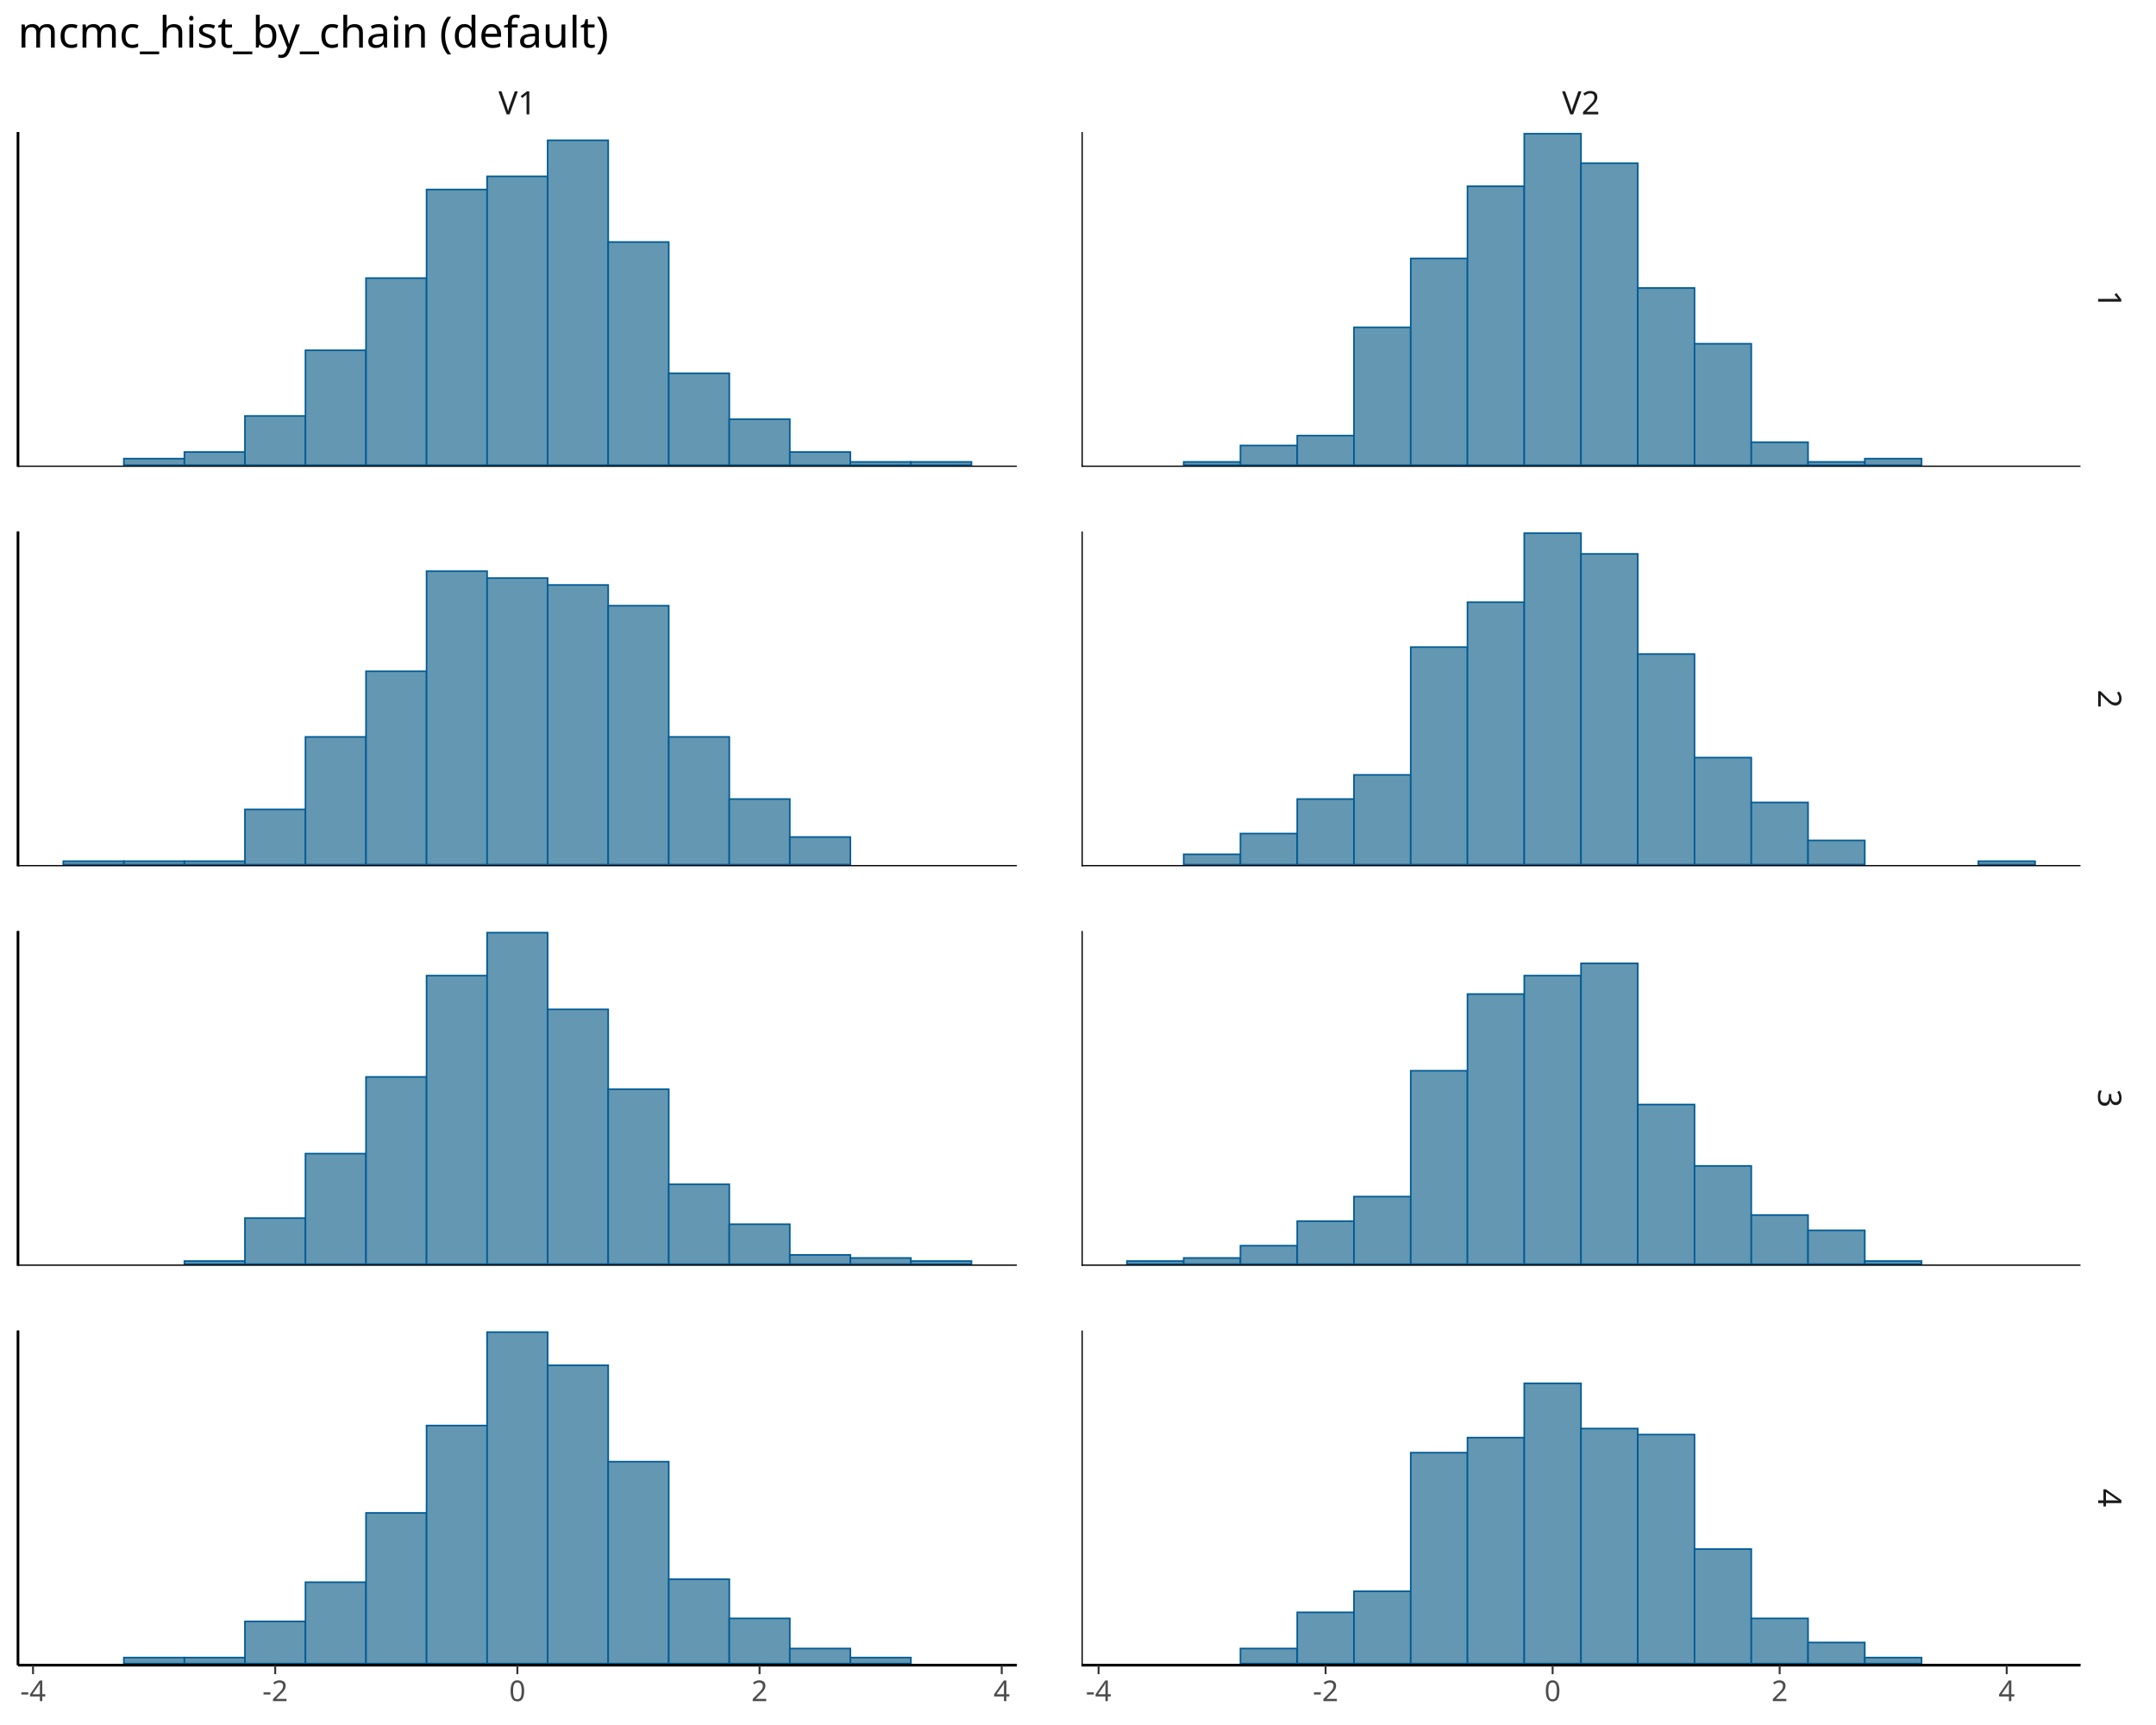
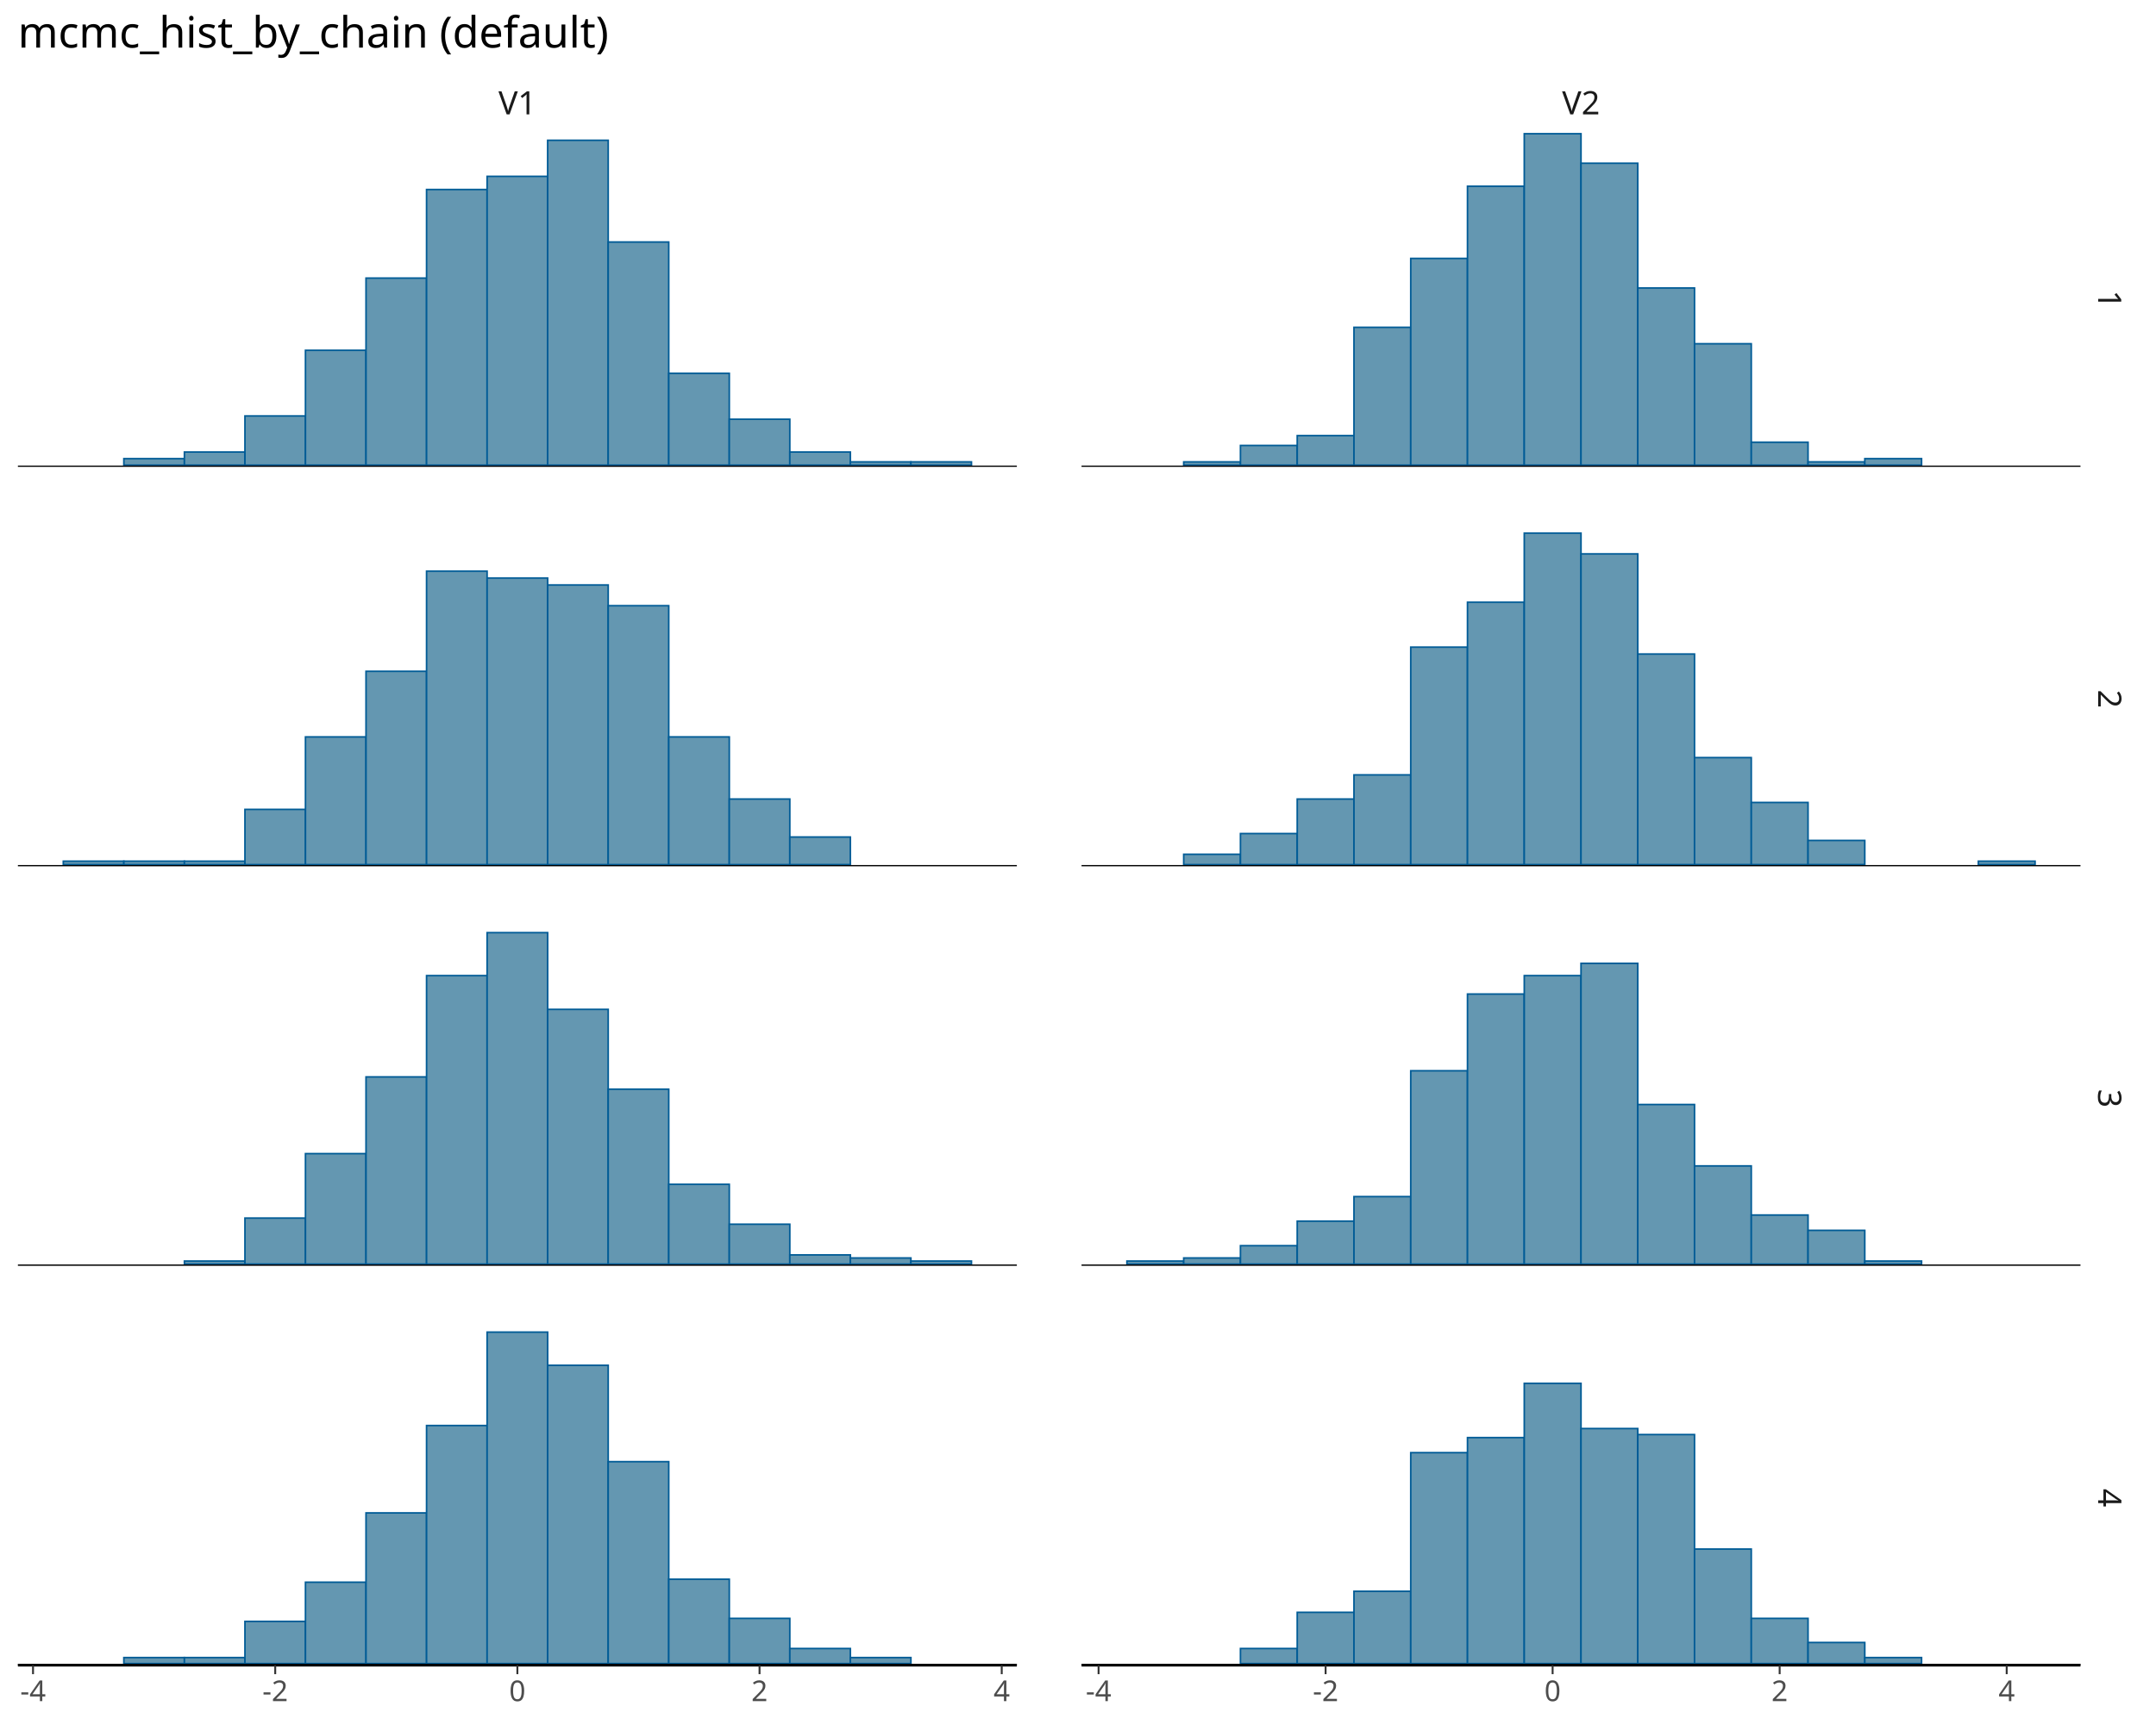
<svg xmlns="http://www.w3.org/2000/svg" class="svglite" data-engine-version="2.0" width="720.00pt" height="576.00pt" viewBox="0 0 720.00 576.00">
  <defs>
    <style type="text/css">
    .svglite line, .svglite polyline, .svglite polygon, .svglite path, .svglite rect, .svglite circle {
      fill: none;
      stroke: #000000;
      stroke-linecap: round;
      stroke-linejoin: round;
      stroke-miterlimit: 10.00;
    }
  </style>
  </defs>
  <rect width="100%" height="100%" style="stroke: none; fill: #FFFFFF;" />
  <defs>
    <clipPath id="cpMC4wMHw3MjAuMDB8MC4wMHw1NzYuMDA=">
      <rect x="0.00" y="0.00" width="720.00" height="576.00" />
    </clipPath>
  </defs>
  <g clip-path="url(#cpMC4wMHw3MjAuMDB8MC4wMHw1NzYuMDA=)">
</g>
  <defs>
    <clipPath id="cpNS45OHwzMzkuNTh8NDQuMDl8MTU1Ljg4">
      <rect x="5.98" y="44.09" width="333.60" height="111.79" />
    </clipPath>
  </defs>
  <g clip-path="url(#cpNS45OHwzMzkuNTh8NDQuMDl8MTU1Ljg4)">
    <rect x="21.14" y="155.33" width="20.22" height="0.00" style="stroke-width: 0.53; stroke: #005B96; stroke-linecap: butt; stroke-linejoin: miter; fill: #6497B1;" />
    <rect x="41.36" y="153.14" width="20.22" height="2.19" style="stroke-width: 0.53; stroke: #005B96; stroke-linecap: butt; stroke-linejoin: miter; fill: #6497B1;" />
    <rect x="61.58" y="150.94" width="20.22" height="4.38" style="stroke-width: 0.53; stroke: #005B96; stroke-linecap: butt; stroke-linejoin: miter; fill: #6497B1;" />
    <rect x="81.80" y="138.89" width="20.22" height="16.44" style="stroke-width: 0.53; stroke: #005B96; stroke-linecap: butt; stroke-linejoin: miter; fill: #6497B1;" />
    <rect x="102.01" y="116.97" width="20.22" height="38.35" style="stroke-width: 0.53; stroke: #005B96; stroke-linecap: butt; stroke-linejoin: miter; fill: #6497B1;" />
    <rect x="122.23" y="92.86" width="20.22" height="62.46" style="stroke-width: 0.53; stroke: #005B96; stroke-linecap: butt; stroke-linejoin: miter; fill: #6497B1;" />
    <rect x="142.45" y="63.28" width="20.22" height="92.05" style="stroke-width: 0.53; stroke: #005B96; stroke-linecap: butt; stroke-linejoin: miter; fill: #6497B1;" />
    <rect x="162.67" y="58.89" width="20.22" height="96.43" style="stroke-width: 0.53; stroke: #005B96; stroke-linecap: butt; stroke-linejoin: miter; fill: #6497B1;" />
    <rect x="182.89" y="46.84" width="20.22" height="108.49" style="stroke-width: 0.53; stroke: #005B96; stroke-linecap: butt; stroke-linejoin: miter; fill: #6497B1;" />
    <rect x="203.11" y="80.81" width="20.22" height="74.52" style="stroke-width: 0.53; stroke: #005B96; stroke-linecap: butt; stroke-linejoin: miter; fill: #6497B1;" />
    <rect x="223.33" y="124.64" width="20.22" height="30.68" style="stroke-width: 0.53; stroke: #005B96; stroke-linecap: butt; stroke-linejoin: miter; fill: #6497B1;" />
    <rect x="243.54" y="139.99" width="20.22" height="15.34" style="stroke-width: 0.53; stroke: #005B96; stroke-linecap: butt; stroke-linejoin: miter; fill: #6497B1;" />
    <rect x="263.76" y="150.94" width="20.22" height="4.38" style="stroke-width: 0.53; stroke: #005B96; stroke-linecap: butt; stroke-linejoin: miter; fill: #6497B1;" />
    <rect x="283.98" y="154.23" width="20.22" height="1.10" style="stroke-width: 0.53; stroke: #005B96; stroke-linecap: butt; stroke-linejoin: miter; fill: #6497B1;" />
    <rect x="304.20" y="154.23" width="20.22" height="1.10" style="stroke-width: 0.53; stroke: #005B96; stroke-linecap: butt; stroke-linejoin: miter; fill: #6497B1;" />
    <line x1="5.98" y1="155.88" x2="339.58" y2="155.88" style="stroke-width: 0.85; stroke-linecap: butt;" />
-     <line x1="5.98" y1="155.88" x2="5.98" y2="44.09" style="stroke-width: 0.85; stroke-linecap: butt;" />
  </g>
  <g clip-path="url(#cpMC4wMHw3MjAuMDB8MC4wMHw1NzYuMDA=)">
</g>
  <defs>
    <clipPath id="cpNS45OHwzMzkuNTh8MTc3LjQ4fDI4OS4yNw==">
      <rect x="5.98" y="177.48" width="333.60" height="111.79" />
    </clipPath>
  </defs>
  <g clip-path="url(#cpNS45OHwzMzkuNTh8MTc3LjQ4fDI4OS4yNw==)">
    <rect x="21.14" y="287.56" width="20.22" height="1.15" style="stroke-width: 0.53; stroke: #005B96; stroke-linecap: butt; stroke-linejoin: miter; fill: #6497B1;" />
    <rect x="41.36" y="287.56" width="20.22" height="1.15" style="stroke-width: 0.53; stroke: #005B96; stroke-linecap: butt; stroke-linejoin: miter; fill: #6497B1;" />
    <rect x="61.58" y="287.56" width="20.22" height="1.15" style="stroke-width: 0.53; stroke: #005B96; stroke-linecap: butt; stroke-linejoin: miter; fill: #6497B1;" />
    <rect x="81.80" y="270.27" width="20.22" height="18.45" style="stroke-width: 0.53; stroke: #005B96; stroke-linecap: butt; stroke-linejoin: miter; fill: #6497B1;" />
    <rect x="102.01" y="246.06" width="20.22" height="42.66" style="stroke-width: 0.53; stroke: #005B96; stroke-linecap: butt; stroke-linejoin: miter; fill: #6497B1;" />
    <rect x="122.23" y="224.15" width="20.22" height="64.56" style="stroke-width: 0.53; stroke: #005B96; stroke-linecap: butt; stroke-linejoin: miter; fill: #6497B1;" />
    <rect x="142.45" y="190.72" width="20.22" height="98.00" style="stroke-width: 0.53; stroke: #005B96; stroke-linecap: butt; stroke-linejoin: miter; fill: #6497B1;" />
    <rect x="162.67" y="193.02" width="20.22" height="95.69" style="stroke-width: 0.53; stroke: #005B96; stroke-linecap: butt; stroke-linejoin: miter; fill: #6497B1;" />
    <rect x="182.89" y="195.33" width="20.22" height="93.39" style="stroke-width: 0.53; stroke: #005B96; stroke-linecap: butt; stroke-linejoin: miter; fill: #6497B1;" />
    <rect x="203.11" y="202.25" width="20.22" height="86.47" style="stroke-width: 0.53; stroke: #005B96; stroke-linecap: butt; stroke-linejoin: miter; fill: #6497B1;" />
    <rect x="223.33" y="246.06" width="20.22" height="42.66" style="stroke-width: 0.53; stroke: #005B96; stroke-linecap: butt; stroke-linejoin: miter; fill: #6497B1;" />
    <rect x="243.54" y="266.81" width="20.22" height="21.91" style="stroke-width: 0.53; stroke: #005B96; stroke-linecap: butt; stroke-linejoin: miter; fill: #6497B1;" />
    <rect x="263.76" y="279.49" width="20.22" height="9.22" style="stroke-width: 0.53; stroke: #005B96; stroke-linecap: butt; stroke-linejoin: miter; fill: #6497B1;" />
    <rect x="283.98" y="288.71" width="20.22" height="0.00" style="stroke-width: 0.53; stroke: #005B96; stroke-linecap: butt; stroke-linejoin: miter; fill: #6497B1;" />
    <rect x="304.20" y="288.71" width="20.22" height="0.00" style="stroke-width: 0.53; stroke: #005B96; stroke-linecap: butt; stroke-linejoin: miter; fill: #6497B1;" />
    <line x1="5.98" y1="289.27" x2="339.58" y2="289.27" style="stroke-width: 0.85; stroke-linecap: butt;" />
-     <line x1="5.98" y1="289.27" x2="5.98" y2="177.48" style="stroke-width: 0.85; stroke-linecap: butt;" />
  </g>
  <g clip-path="url(#cpMC4wMHw3MjAuMDB8MC4wMHw1NzYuMDA=)">
</g>
  <defs>
    <clipPath id="cpNS45OHwzMzkuNTh8MzEwLjg3fDQyMi42Ng==">
      <rect x="5.98" y="310.87" width="333.60" height="111.79" />
    </clipPath>
  </defs>
  <g clip-path="url(#cpNS45OHwzMzkuNTh8MzEwLjg3fDQyMi42Ng==)">
    <rect x="21.14" y="422.10" width="20.22" height="0.00" style="stroke-width: 0.53; stroke: #005B96; stroke-linecap: butt; stroke-linejoin: miter; fill: #6497B1;" />
    <rect x="41.36" y="422.10" width="20.22" height="0.00" style="stroke-width: 0.53; stroke: #005B96; stroke-linecap: butt; stroke-linejoin: miter; fill: #6497B1;" />
    <rect x="61.58" y="421.08" width="20.22" height="1.02" style="stroke-width: 0.53; stroke: #005B96; stroke-linecap: butt; stroke-linejoin: miter; fill: #6497B1;" />
    <rect x="81.80" y="406.73" width="20.22" height="15.37" style="stroke-width: 0.53; stroke: #005B96; stroke-linecap: butt; stroke-linejoin: miter; fill: #6497B1;" />
    <rect x="102.01" y="385.21" width="20.22" height="36.89" style="stroke-width: 0.53; stroke: #005B96; stroke-linecap: butt; stroke-linejoin: miter; fill: #6497B1;" />
    <rect x="122.23" y="359.59" width="20.22" height="62.51" style="stroke-width: 0.53; stroke: #005B96; stroke-linecap: butt; stroke-linejoin: miter; fill: #6497B1;" />
    <rect x="142.45" y="325.77" width="20.22" height="96.33" style="stroke-width: 0.53; stroke: #005B96; stroke-linecap: butt; stroke-linejoin: miter; fill: #6497B1;" />
    <rect x="162.67" y="311.42" width="20.22" height="110.68" style="stroke-width: 0.53; stroke: #005B96; stroke-linecap: butt; stroke-linejoin: miter; fill: #6497B1;" />
    <rect x="182.89" y="337.04" width="20.22" height="85.06" style="stroke-width: 0.53; stroke: #005B96; stroke-linecap: butt; stroke-linejoin: miter; fill: #6497B1;" />
    <rect x="203.11" y="363.69" width="20.22" height="58.41" style="stroke-width: 0.53; stroke: #005B96; stroke-linecap: butt; stroke-linejoin: miter; fill: #6497B1;" />
    <rect x="223.33" y="395.46" width="20.22" height="26.65" style="stroke-width: 0.53; stroke: #005B96; stroke-linecap: butt; stroke-linejoin: miter; fill: #6497B1;" />
    <rect x="243.54" y="408.78" width="20.22" height="13.32" style="stroke-width: 0.53; stroke: #005B96; stroke-linecap: butt; stroke-linejoin: miter; fill: #6497B1;" />
    <rect x="263.76" y="419.03" width="20.22" height="3.07" style="stroke-width: 0.53; stroke: #005B96; stroke-linecap: butt; stroke-linejoin: miter; fill: #6497B1;" />
    <rect x="283.98" y="420.05" width="20.22" height="2.05" style="stroke-width: 0.53; stroke: #005B96; stroke-linecap: butt; stroke-linejoin: miter; fill: #6497B1;" />
    <rect x="304.20" y="421.08" width="20.22" height="1.02" style="stroke-width: 0.53; stroke: #005B96; stroke-linecap: butt; stroke-linejoin: miter; fill: #6497B1;" />
    <line x1="5.98" y1="422.66" x2="339.58" y2="422.66" style="stroke-width: 0.85; stroke-linecap: butt;" />
-     <line x1="5.98" y1="422.66" x2="5.98" y2="310.87" style="stroke-width: 0.85; stroke-linecap: butt;" />
  </g>
  <g clip-path="url(#cpMC4wMHw3MjAuMDB8MC4wMHw1NzYuMDA=)">
</g>
  <defs>
    <clipPath id="cpNS45OHwzMzkuNTh8NDQ0LjI2fDU1Ni4wNA==">
      <rect x="5.98" y="444.26" width="333.60" height="111.79" />
    </clipPath>
  </defs>
  <g clip-path="url(#cpNS45OHwzMzkuNTh8NDQ0LjI2fDU1Ni4wNA==)">
    <rect x="21.14" y="555.49" width="20.22" height="0.00" style="stroke-width: 0.53; stroke: #005B96; stroke-linecap: butt; stroke-linejoin: miter; fill: #6497B1;" />
    <rect x="41.36" y="553.48" width="20.22" height="2.01" style="stroke-width: 0.53; stroke: #005B96; stroke-linecap: butt; stroke-linejoin: miter; fill: #6497B1;" />
    <rect x="61.58" y="553.48" width="20.22" height="2.01" style="stroke-width: 0.53; stroke: #005B96; stroke-linecap: butt; stroke-linejoin: miter; fill: #6497B1;" />
    <rect x="81.80" y="541.40" width="20.22" height="14.09" style="stroke-width: 0.53; stroke: #005B96; stroke-linecap: butt; stroke-linejoin: miter; fill: #6497B1;" />
    <rect x="102.01" y="528.32" width="20.22" height="27.17" style="stroke-width: 0.53; stroke: #005B96; stroke-linecap: butt; stroke-linejoin: miter; fill: #6497B1;" />
    <rect x="122.23" y="505.18" width="20.22" height="50.31" style="stroke-width: 0.53; stroke: #005B96; stroke-linecap: butt; stroke-linejoin: miter; fill: #6497B1;" />
    <rect x="142.45" y="476.00" width="20.22" height="79.49" style="stroke-width: 0.53; stroke: #005B96; stroke-linecap: butt; stroke-linejoin: miter; fill: #6497B1;" />
    <rect x="162.67" y="444.81" width="20.22" height="110.68" style="stroke-width: 0.53; stroke: #005B96; stroke-linecap: butt; stroke-linejoin: miter; fill: #6497B1;" />
    <rect x="182.89" y="455.88" width="20.22" height="99.61" style="stroke-width: 0.53; stroke: #005B96; stroke-linecap: butt; stroke-linejoin: miter; fill: #6497B1;" />
    <rect x="203.11" y="488.07" width="20.22" height="67.41" style="stroke-width: 0.53; stroke: #005B96; stroke-linecap: butt; stroke-linejoin: miter; fill: #6497B1;" />
    <rect x="223.33" y="527.32" width="20.22" height="28.17" style="stroke-width: 0.53; stroke: #005B96; stroke-linecap: butt; stroke-linejoin: miter; fill: #6497B1;" />
    <rect x="243.54" y="540.40" width="20.22" height="15.09" style="stroke-width: 0.53; stroke: #005B96; stroke-linecap: butt; stroke-linejoin: miter; fill: #6497B1;" />
    <rect x="263.76" y="550.46" width="20.22" height="5.03" style="stroke-width: 0.53; stroke: #005B96; stroke-linecap: butt; stroke-linejoin: miter; fill: #6497B1;" />
    <rect x="283.98" y="553.48" width="20.22" height="2.01" style="stroke-width: 0.53; stroke: #005B96; stroke-linecap: butt; stroke-linejoin: miter; fill: #6497B1;" />
    <rect x="304.20" y="555.49" width="20.22" height="0.00" style="stroke-width: 0.53; stroke: #005B96; stroke-linecap: butt; stroke-linejoin: miter; fill: #6497B1;" />
    <line x1="5.98" y1="556.04" x2="339.58" y2="556.04" style="stroke-width: 0.85; stroke-linecap: butt;" />
-     <line x1="5.98" y1="556.04" x2="5.98" y2="444.26" style="stroke-width: 0.85; stroke-linecap: butt;" />
  </g>
  <g clip-path="url(#cpMC4wMHw3MjAuMDB8MC4wMHw1NzYuMDA=)">
</g>
  <defs>
    <clipPath id="cpMzYxLjE4fDY5NC43OHw0NC4wOXwxNTUuODg=">
      <rect x="361.18" y="44.09" width="333.60" height="111.79" />
    </clipPath>
  </defs>
  <g clip-path="url(#cpMzYxLjE4fDY5NC43OHw0NC4wOXwxNTUuODg=)">
    <rect x="376.34" y="155.33" width="18.95" height="0.00" style="stroke-width: 0.53; stroke: #005B96; stroke-linecap: butt; stroke-linejoin: miter; fill: #6497B1;" />
    <rect x="395.30" y="154.23" width="18.95" height="1.10" style="stroke-width: 0.53; stroke: #005B96; stroke-linecap: butt; stroke-linejoin: miter; fill: #6497B1;" />
    <rect x="414.25" y="148.75" width="18.95" height="6.58" style="stroke-width: 0.53; stroke: #005B96; stroke-linecap: butt; stroke-linejoin: miter; fill: #6497B1;" />
    <rect x="433.21" y="145.46" width="18.95" height="9.86" style="stroke-width: 0.53; stroke: #005B96; stroke-linecap: butt; stroke-linejoin: miter; fill: #6497B1;" />
    <rect x="452.16" y="109.30" width="18.95" height="46.03" style="stroke-width: 0.53; stroke: #005B96; stroke-linecap: butt; stroke-linejoin: miter; fill: #6497B1;" />
    <rect x="471.12" y="86.29" width="18.95" height="69.04" style="stroke-width: 0.53; stroke: #005B96; stroke-linecap: butt; stroke-linejoin: miter; fill: #6497B1;" />
    <rect x="490.07" y="62.18" width="18.95" height="93.15" style="stroke-width: 0.53; stroke: #005B96; stroke-linecap: butt; stroke-linejoin: miter; fill: #6497B1;" />
    <rect x="509.03" y="44.65" width="18.95" height="110.68" style="stroke-width: 0.53; stroke: #005B96; stroke-linecap: butt; stroke-linejoin: miter; fill: #6497B1;" />
    <rect x="527.98" y="54.51" width="18.95" height="100.82" style="stroke-width: 0.53; stroke: #005B96; stroke-linecap: butt; stroke-linejoin: miter; fill: #6497B1;" />
    <rect x="546.94" y="96.15" width="18.95" height="59.18" style="stroke-width: 0.53; stroke: #005B96; stroke-linecap: butt; stroke-linejoin: miter; fill: #6497B1;" />
    <rect x="565.89" y="114.78" width="18.95" height="40.55" style="stroke-width: 0.53; stroke: #005B96; stroke-linecap: butt; stroke-linejoin: miter; fill: #6497B1;" />
    <rect x="584.85" y="147.66" width="18.95" height="7.67" style="stroke-width: 0.53; stroke: #005B96; stroke-linecap: butt; stroke-linejoin: miter; fill: #6497B1;" />
    <rect x="603.80" y="154.23" width="18.95" height="1.10" style="stroke-width: 0.53; stroke: #005B96; stroke-linecap: butt; stroke-linejoin: miter; fill: #6497B1;" />
    <rect x="622.76" y="153.14" width="18.95" height="2.19" style="stroke-width: 0.53; stroke: #005B96; stroke-linecap: butt; stroke-linejoin: miter; fill: #6497B1;" />
    <rect x="641.71" y="155.33" width="18.95" height="0.00" style="stroke-width: 0.53; stroke: #005B96; stroke-linecap: butt; stroke-linejoin: miter; fill: #6497B1;" />
    <rect x="660.67" y="155.33" width="18.95" height="0.00" style="stroke-width: 0.53; stroke: #005B96; stroke-linecap: butt; stroke-linejoin: miter; fill: #6497B1;" />
    <line x1="361.18" y1="155.88" x2="694.78" y2="155.88" style="stroke-width: 0.85; stroke-linecap: butt;" />
-     <line x1="361.18" y1="155.88" x2="361.18" y2="44.09" style="stroke-width: 0.85; stroke-linecap: butt;" />
  </g>
  <g clip-path="url(#cpMC4wMHw3MjAuMDB8MC4wMHw1NzYuMDA=)">
</g>
  <defs>
    <clipPath id="cpMzYxLjE4fDY5NC43OHwxNzcuNDh8Mjg5LjI3">
      <rect x="361.18" y="177.48" width="333.60" height="111.79" />
    </clipPath>
  </defs>
  <g clip-path="url(#cpMzYxLjE4fDY5NC43OHwxNzcuNDh8Mjg5LjI3)">
    <rect x="376.34" y="288.71" width="18.95" height="0.00" style="stroke-width: 0.53; stroke: #005B96; stroke-linecap: butt; stroke-linejoin: miter; fill: #6497B1;" />
    <rect x="395.30" y="285.26" width="18.95" height="3.46" style="stroke-width: 0.53; stroke: #005B96; stroke-linecap: butt; stroke-linejoin: miter; fill: #6497B1;" />
    <rect x="414.25" y="278.34" width="18.95" height="10.38" style="stroke-width: 0.53; stroke: #005B96; stroke-linecap: butt; stroke-linejoin: miter; fill: #6497B1;" />
    <rect x="433.21" y="266.81" width="18.95" height="21.91" style="stroke-width: 0.53; stroke: #005B96; stroke-linecap: butt; stroke-linejoin: miter; fill: #6497B1;" />
    <rect x="452.16" y="258.74" width="18.95" height="29.98" style="stroke-width: 0.53; stroke: #005B96; stroke-linecap: butt; stroke-linejoin: miter; fill: #6497B1;" />
    <rect x="471.12" y="216.08" width="18.95" height="72.63" style="stroke-width: 0.53; stroke: #005B96; stroke-linecap: butt; stroke-linejoin: miter; fill: #6497B1;" />
    <rect x="490.07" y="201.09" width="18.95" height="87.62" style="stroke-width: 0.53; stroke: #005B96; stroke-linecap: butt; stroke-linejoin: miter; fill: #6497B1;" />
    <rect x="509.03" y="178.03" width="18.95" height="110.68" style="stroke-width: 0.53; stroke: #005B96; stroke-linecap: butt; stroke-linejoin: miter; fill: #6497B1;" />
    <rect x="527.98" y="184.95" width="18.95" height="103.76" style="stroke-width: 0.53; stroke: #005B96; stroke-linecap: butt; stroke-linejoin: miter; fill: #6497B1;" />
    <rect x="546.94" y="218.39" width="18.95" height="70.33" style="stroke-width: 0.53; stroke: #005B96; stroke-linecap: butt; stroke-linejoin: miter; fill: #6497B1;" />
    <rect x="565.89" y="252.97" width="18.95" height="35.74" style="stroke-width: 0.53; stroke: #005B96; stroke-linecap: butt; stroke-linejoin: miter; fill: #6497B1;" />
    <rect x="584.85" y="267.96" width="18.95" height="20.75" style="stroke-width: 0.53; stroke: #005B96; stroke-linecap: butt; stroke-linejoin: miter; fill: #6497B1;" />
    <rect x="603.80" y="280.64" width="18.95" height="8.07" style="stroke-width: 0.53; stroke: #005B96; stroke-linecap: butt; stroke-linejoin: miter; fill: #6497B1;" />
    <rect x="622.76" y="288.71" width="18.95" height="0.00" style="stroke-width: 0.53; stroke: #005B96; stroke-linecap: butt; stroke-linejoin: miter; fill: #6497B1;" />
    <rect x="641.71" y="288.71" width="18.95" height="0.00" style="stroke-width: 0.53; stroke: #005B96; stroke-linecap: butt; stroke-linejoin: miter; fill: #6497B1;" />
    <rect x="660.67" y="287.56" width="18.95" height="1.15" style="stroke-width: 0.53; stroke: #005B96; stroke-linecap: butt; stroke-linejoin: miter; fill: #6497B1;" />
    <line x1="361.18" y1="289.27" x2="694.78" y2="289.27" style="stroke-width: 0.85; stroke-linecap: butt;" />
-     <line x1="361.18" y1="289.27" x2="361.18" y2="177.48" style="stroke-width: 0.85; stroke-linecap: butt;" />
  </g>
  <g clip-path="url(#cpMC4wMHw3MjAuMDB8MC4wMHw1NzYuMDA=)">
</g>
  <defs>
    <clipPath id="cpMzYxLjE4fDY5NC43OHwzMTAuODd8NDIyLjY2">
      <rect x="361.18" y="310.87" width="333.60" height="111.79" />
    </clipPath>
  </defs>
  <g clip-path="url(#cpMzYxLjE4fDY5NC43OHwzMTAuODd8NDIyLjY2)">
    <rect x="376.34" y="421.08" width="18.95" height="1.02" style="stroke-width: 0.53; stroke: #005B96; stroke-linecap: butt; stroke-linejoin: miter; fill: #6497B1;" />
    <rect x="395.30" y="420.05" width="18.95" height="2.05" style="stroke-width: 0.53; stroke: #005B96; stroke-linecap: butt; stroke-linejoin: miter; fill: #6497B1;" />
    <rect x="414.25" y="415.95" width="18.95" height="6.15" style="stroke-width: 0.53; stroke: #005B96; stroke-linecap: butt; stroke-linejoin: miter; fill: #6497B1;" />
    <rect x="433.21" y="407.75" width="18.95" height="14.35" style="stroke-width: 0.53; stroke: #005B96; stroke-linecap: butt; stroke-linejoin: miter; fill: #6497B1;" />
    <rect x="452.16" y="399.56" width="18.95" height="22.55" style="stroke-width: 0.53; stroke: #005B96; stroke-linecap: butt; stroke-linejoin: miter; fill: #6497B1;" />
    <rect x="471.12" y="357.54" width="18.95" height="64.56" style="stroke-width: 0.53; stroke: #005B96; stroke-linecap: butt; stroke-linejoin: miter; fill: #6497B1;" />
    <rect x="490.07" y="331.92" width="18.95" height="90.18" style="stroke-width: 0.53; stroke: #005B96; stroke-linecap: butt; stroke-linejoin: miter; fill: #6497B1;" />
    <rect x="509.03" y="325.77" width="18.95" height="96.33" style="stroke-width: 0.53; stroke: #005B96; stroke-linecap: butt; stroke-linejoin: miter; fill: #6497B1;" />
    <rect x="527.98" y="321.67" width="18.95" height="100.43" style="stroke-width: 0.53; stroke: #005B96; stroke-linecap: butt; stroke-linejoin: miter; fill: #6497B1;" />
    <rect x="546.94" y="368.81" width="18.95" height="53.29" style="stroke-width: 0.53; stroke: #005B96; stroke-linecap: butt; stroke-linejoin: miter; fill: #6497B1;" />
    <rect x="565.89" y="389.31" width="18.95" height="32.79" style="stroke-width: 0.53; stroke: #005B96; stroke-linecap: butt; stroke-linejoin: miter; fill: #6497B1;" />
    <rect x="584.85" y="405.71" width="18.95" height="16.40" style="stroke-width: 0.53; stroke: #005B96; stroke-linecap: butt; stroke-linejoin: miter; fill: #6497B1;" />
    <rect x="603.80" y="410.83" width="18.95" height="11.27" style="stroke-width: 0.53; stroke: #005B96; stroke-linecap: butt; stroke-linejoin: miter; fill: #6497B1;" />
    <rect x="622.76" y="421.08" width="18.95" height="1.02" style="stroke-width: 0.53; stroke: #005B96; stroke-linecap: butt; stroke-linejoin: miter; fill: #6497B1;" />
    <rect x="641.71" y="422.10" width="18.95" height="0.00" style="stroke-width: 0.53; stroke: #005B96; stroke-linecap: butt; stroke-linejoin: miter; fill: #6497B1;" />
    <rect x="660.67" y="422.10" width="18.95" height="0.00" style="stroke-width: 0.53; stroke: #005B96; stroke-linecap: butt; stroke-linejoin: miter; fill: #6497B1;" />
    <line x1="361.18" y1="422.66" x2="694.78" y2="422.66" style="stroke-width: 0.85; stroke-linecap: butt;" />
-     <line x1="361.18" y1="422.66" x2="361.18" y2="310.87" style="stroke-width: 0.85; stroke-linecap: butt;" />
  </g>
  <g clip-path="url(#cpMC4wMHw3MjAuMDB8MC4wMHw1NzYuMDA=)">
</g>
  <defs>
    <clipPath id="cpMzYxLjE4fDY5NC43OHw0NDQuMjZ8NTU2LjA0">
      <rect x="361.18" y="444.26" width="333.60" height="111.79" />
    </clipPath>
  </defs>
  <g clip-path="url(#cpMzYxLjE4fDY5NC43OHw0NDQuMjZ8NTU2LjA0)">
    <rect x="376.34" y="555.49" width="18.95" height="0.00" style="stroke-width: 0.53; stroke: #005B96; stroke-linecap: butt; stroke-linejoin: miter; fill: #6497B1;" />
    <rect x="395.30" y="555.49" width="18.95" height="0.00" style="stroke-width: 0.53; stroke: #005B96; stroke-linecap: butt; stroke-linejoin: miter; fill: #6497B1;" />
    <rect x="414.25" y="550.46" width="18.95" height="5.03" style="stroke-width: 0.53; stroke: #005B96; stroke-linecap: butt; stroke-linejoin: miter; fill: #6497B1;" />
    <rect x="433.21" y="538.38" width="18.95" height="17.11" style="stroke-width: 0.53; stroke: #005B96; stroke-linecap: butt; stroke-linejoin: miter; fill: #6497B1;" />
    <rect x="452.16" y="531.34" width="18.95" height="24.15" style="stroke-width: 0.53; stroke: #005B96; stroke-linecap: butt; stroke-linejoin: miter; fill: #6497B1;" />
    <rect x="471.12" y="485.06" width="18.95" height="70.43" style="stroke-width: 0.53; stroke: #005B96; stroke-linecap: butt; stroke-linejoin: miter; fill: #6497B1;" />
    <rect x="490.07" y="480.03" width="18.95" height="75.46" style="stroke-width: 0.53; stroke: #005B96; stroke-linecap: butt; stroke-linejoin: miter; fill: #6497B1;" />
    <rect x="509.03" y="461.91" width="18.95" height="93.58" style="stroke-width: 0.53; stroke: #005B96; stroke-linecap: butt; stroke-linejoin: miter; fill: #6497B1;" />
    <rect x="527.98" y="477.01" width="18.95" height="78.48" style="stroke-width: 0.53; stroke: #005B96; stroke-linecap: butt; stroke-linejoin: miter; fill: #6497B1;" />
    <rect x="546.94" y="479.02" width="18.95" height="76.47" style="stroke-width: 0.53; stroke: #005B96; stroke-linecap: butt; stroke-linejoin: miter; fill: #6497B1;" />
    <rect x="565.89" y="517.25" width="18.95" height="38.24" style="stroke-width: 0.53; stroke: #005B96; stroke-linecap: butt; stroke-linejoin: miter; fill: #6497B1;" />
    <rect x="584.85" y="540.40" width="18.95" height="15.09" style="stroke-width: 0.53; stroke: #005B96; stroke-linecap: butt; stroke-linejoin: miter; fill: #6497B1;" />
    <rect x="603.80" y="548.45" width="18.95" height="7.04" style="stroke-width: 0.53; stroke: #005B96; stroke-linecap: butt; stroke-linejoin: miter; fill: #6497B1;" />
    <rect x="622.76" y="553.48" width="18.95" height="2.01" style="stroke-width: 0.53; stroke: #005B96; stroke-linecap: butt; stroke-linejoin: miter; fill: #6497B1;" />
    <rect x="641.71" y="555.49" width="18.95" height="0.00" style="stroke-width: 0.53; stroke: #005B96; stroke-linecap: butt; stroke-linejoin: miter; fill: #6497B1;" />
    <rect x="660.67" y="555.49" width="18.95" height="0.00" style="stroke-width: 0.53; stroke: #005B96; stroke-linecap: butt; stroke-linejoin: miter; fill: #6497B1;" />
    <line x1="361.18" y1="556.04" x2="694.78" y2="556.04" style="stroke-width: 0.85; stroke-linecap: butt;" />
-     <line x1="361.18" y1="556.04" x2="361.18" y2="444.26" style="stroke-width: 0.85; stroke-linecap: butt;" />
  </g>
  <g clip-path="url(#cpMC4wMHw3MjAuMDB8MC4wMHw1NzYuMDA=)">
</g>
  <defs>
    <clipPath id="cpNS45OHwzMzkuNTh8MjQuODV8NDQuMDk=">
      <rect x="5.98" y="24.85" width="333.60" height="19.24" />
    </clipPath>
  </defs>
  <g clip-path="url(#cpNS45OHwzMzkuNTh8MjQuODV8NDQuMDk=)">
    <text x="172.78" y="38.19" text-anchor="middle" style="font-size: 10.80px; fill: #1A1A1A; font-family: sans;" textLength="13.21px" lengthAdjust="spacingAndGlyphs">V1</text>
  </g>
  <g clip-path="url(#cpMC4wMHw3MjAuMDB8MC4wMHw1NzYuMDA=)">
</g>
  <defs>
    <clipPath id="cpMzYxLjE4fDY5NC43OHwyNC44NXw0NC4wOQ==">
      <rect x="361.18" y="24.85" width="333.60" height="19.24" />
    </clipPath>
  </defs>
  <g clip-path="url(#cpMzYxLjE4fDY5NC43OHwyNC44NXw0NC4wOQ==)">
    <text x="527.98" y="38.19" text-anchor="middle" style="font-size: 10.80px; fill: #1A1A1A; font-family: sans;" textLength="13.21px" lengthAdjust="spacingAndGlyphs">V2</text>
  </g>
  <g clip-path="url(#cpMC4wMHw3MjAuMDB8MC4wMHw1NzYuMDA=)">
</g>
  <defs>
    <clipPath id="cpNjk0Ljc4fDcxNC4wMnw0NC4wOXwxNTUuODg=">
      <rect x="694.78" y="44.09" width="19.24" height="111.79" />
    </clipPath>
  </defs>
  <g clip-path="url(#cpNjk0Ljc4fDcxNC4wMnw0NC4wOXwxNTUuODg=)">
    <text transform="translate(700.69,99.99) rotate(90)" text-anchor="middle" style="font-size: 10.80px; fill: #1A1A1A; font-family: sans;" textLength="6.01px" lengthAdjust="spacingAndGlyphs">1</text>
  </g>
  <g clip-path="url(#cpMC4wMHw3MjAuMDB8MC4wMHw1NzYuMDA=)">
</g>
  <defs>
    <clipPath id="cpNjk0Ljc4fDcxNC4wMnwxNzcuNDh8Mjg5LjI3">
      <rect x="694.78" y="177.48" width="19.24" height="111.79" />
    </clipPath>
  </defs>
  <g clip-path="url(#cpNjk0Ljc4fDcxNC4wMnwxNzcuNDh8Mjg5LjI3)">
    <text transform="translate(700.69,233.37) rotate(90)" text-anchor="middle" style="font-size: 10.80px; fill: #1A1A1A; font-family: sans;" textLength="6.01px" lengthAdjust="spacingAndGlyphs">2</text>
  </g>
  <g clip-path="url(#cpMC4wMHw3MjAuMDB8MC4wMHw1NzYuMDA=)">
</g>
  <defs>
    <clipPath id="cpNjk0Ljc4fDcxNC4wMnwzMTAuODd8NDIyLjY2">
      <rect x="694.78" y="310.87" width="19.24" height="111.79" />
    </clipPath>
  </defs>
  <g clip-path="url(#cpNjk0Ljc4fDcxNC4wMnwzMTAuODd8NDIyLjY2)">
    <text transform="translate(700.69,366.76) rotate(90)" text-anchor="middle" style="font-size: 10.80px; fill: #1A1A1A; font-family: sans;" textLength="6.01px" lengthAdjust="spacingAndGlyphs">3</text>
  </g>
  <g clip-path="url(#cpMC4wMHw3MjAuMDB8MC4wMHw1NzYuMDA=)">
</g>
  <defs>
    <clipPath id="cpNjk0Ljc4fDcxNC4wMnw0NDQuMjZ8NTU2LjA0">
      <rect x="694.78" y="444.26" width="19.24" height="111.79" />
    </clipPath>
  </defs>
  <g clip-path="url(#cpNjk0Ljc4fDcxNC4wMnw0NDQuMjZ8NTU2LjA0)">
    <text transform="translate(700.69,500.15) rotate(90)" text-anchor="middle" style="font-size: 10.80px; fill: #1A1A1A; font-family: sans;" textLength="6.01px" lengthAdjust="spacingAndGlyphs">4</text>
  </g>
  <g clip-path="url(#cpMC4wMHw3MjAuMDB8MC4wMHw1NzYuMDA=)">
    <polyline points="5.98,556.04 339.58,556.04 " style="stroke-width: 0.85; stroke-linecap: butt;" />
    <polyline points="11.03,559.03 11.03,556.04 " style="stroke-width: 0.64; stroke: #333333; stroke-linecap: butt;" />
    <polyline points="91.91,559.03 91.91,556.04 " style="stroke-width: 0.64; stroke: #333333; stroke-linecap: butt;" />
    <polyline points="172.78,559.03 172.78,556.04 " style="stroke-width: 0.64; stroke: #333333; stroke-linecap: butt;" />
    <polyline points="253.65,559.03 253.65,556.04 " style="stroke-width: 0.64; stroke: #333333; stroke-linecap: butt;" />
    <polyline points="334.53,559.03 334.53,556.04 " style="stroke-width: 0.64; stroke: #333333; stroke-linecap: butt;" />
    <text x="11.03" y="568.03" text-anchor="middle" style="font-size: 9.60px; fill: #4D4D4D; font-family: sans;" textLength="8.54px" lengthAdjust="spacingAndGlyphs">-4</text>
    <text x="91.91" y="568.03" text-anchor="middle" style="font-size: 9.60px; fill: #4D4D4D; font-family: sans;" textLength="8.54px" lengthAdjust="spacingAndGlyphs">-2</text>
    <text x="172.78" y="568.03" text-anchor="middle" style="font-size: 9.60px; fill: #4D4D4D; font-family: sans;" textLength="5.34px" lengthAdjust="spacingAndGlyphs">0</text>
    <text x="253.65" y="568.03" text-anchor="middle" style="font-size: 9.60px; fill: #4D4D4D; font-family: sans;" textLength="5.34px" lengthAdjust="spacingAndGlyphs">2</text>
    <text x="334.53" y="568.03" text-anchor="middle" style="font-size: 9.60px; fill: #4D4D4D; font-family: sans;" textLength="5.34px" lengthAdjust="spacingAndGlyphs">4</text>
    <polyline points="361.18,556.04 694.78,556.04 " style="stroke-width: 0.85; stroke-linecap: butt;" />
    <polyline points="366.87,559.03 366.87,556.04 " style="stroke-width: 0.64; stroke: #333333; stroke-linecap: butt;" />
    <polyline points="442.69,559.03 442.69,556.04 " style="stroke-width: 0.64; stroke: #333333; stroke-linecap: butt;" />
    <polyline points="518.50,559.03 518.50,556.04 " style="stroke-width: 0.64; stroke: #333333; stroke-linecap: butt;" />
    <polyline points="594.32,559.03 594.32,556.04 " style="stroke-width: 0.64; stroke: #333333; stroke-linecap: butt;" />
    <polyline points="670.14,559.03 670.14,556.04 " style="stroke-width: 0.64; stroke: #333333; stroke-linecap: butt;" />
    <text x="366.87" y="568.03" text-anchor="middle" style="font-size: 9.60px; fill: #4D4D4D; font-family: sans;" textLength="8.54px" lengthAdjust="spacingAndGlyphs">-4</text>
    <text x="442.69" y="568.03" text-anchor="middle" style="font-size: 9.60px; fill: #4D4D4D; font-family: sans;" textLength="8.54px" lengthAdjust="spacingAndGlyphs">-2</text>
    <text x="518.50" y="568.03" text-anchor="middle" style="font-size: 9.60px; fill: #4D4D4D; font-family: sans;" textLength="5.34px" lengthAdjust="spacingAndGlyphs">0</text>
    <text x="594.32" y="568.03" text-anchor="middle" style="font-size: 9.60px; fill: #4D4D4D; font-family: sans;" textLength="5.34px" lengthAdjust="spacingAndGlyphs">2</text>
    <text x="670.14" y="568.03" text-anchor="middle" style="font-size: 9.60px; fill: #4D4D4D; font-family: sans;" textLength="5.34px" lengthAdjust="spacingAndGlyphs">4</text>
-     <polyline points="5.98,155.88 5.98,44.09 " style="stroke-width: 0.85; stroke-linecap: butt;" />
-     <polyline points="5.98,289.27 5.98,177.48 " style="stroke-width: 0.85; stroke-linecap: butt;" />
-     <polyline points="5.98,422.66 5.98,310.87 " style="stroke-width: 0.85; stroke-linecap: butt;" />
-     <polyline points="5.98,556.04 5.98,444.26 " style="stroke-width: 0.85; stroke-linecap: butt;" />
    <text x="5.98" y="15.89" style="font-size: 14.40px; font-family: sans;" textLength="191.32px" lengthAdjust="spacingAndGlyphs">mcmc_hist_by_chain (default)</text>
  </g>
</svg>
